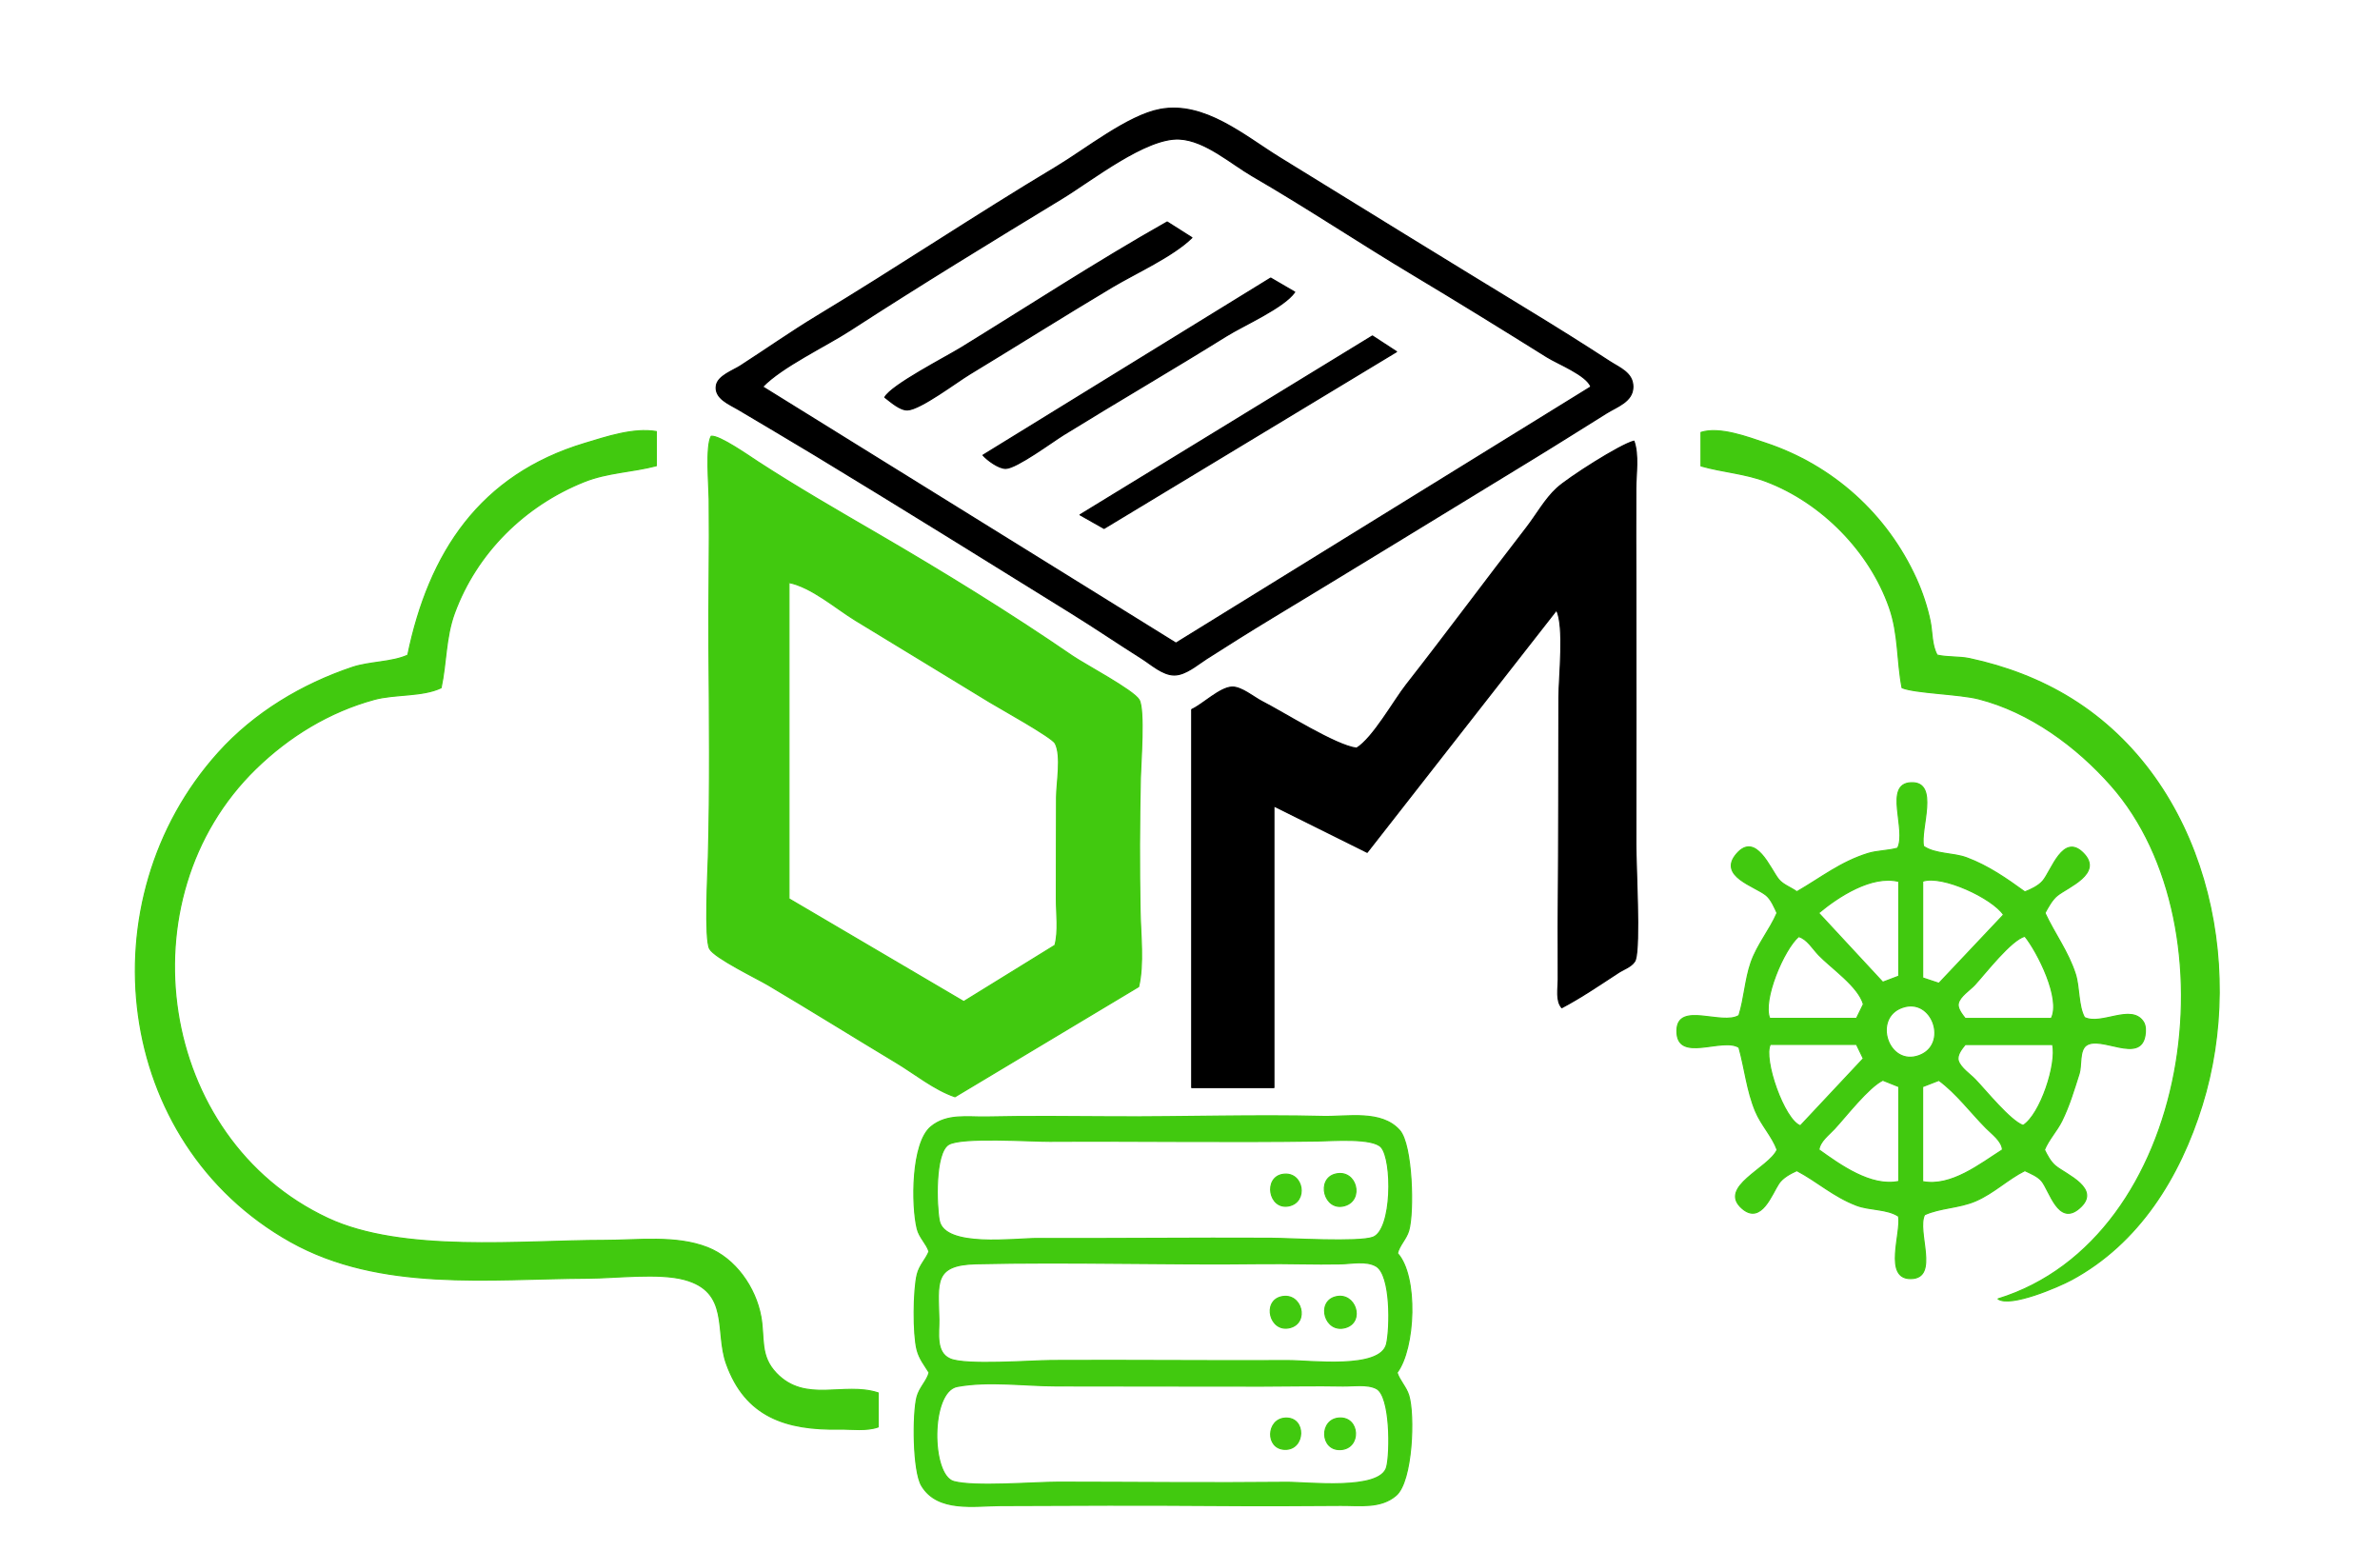
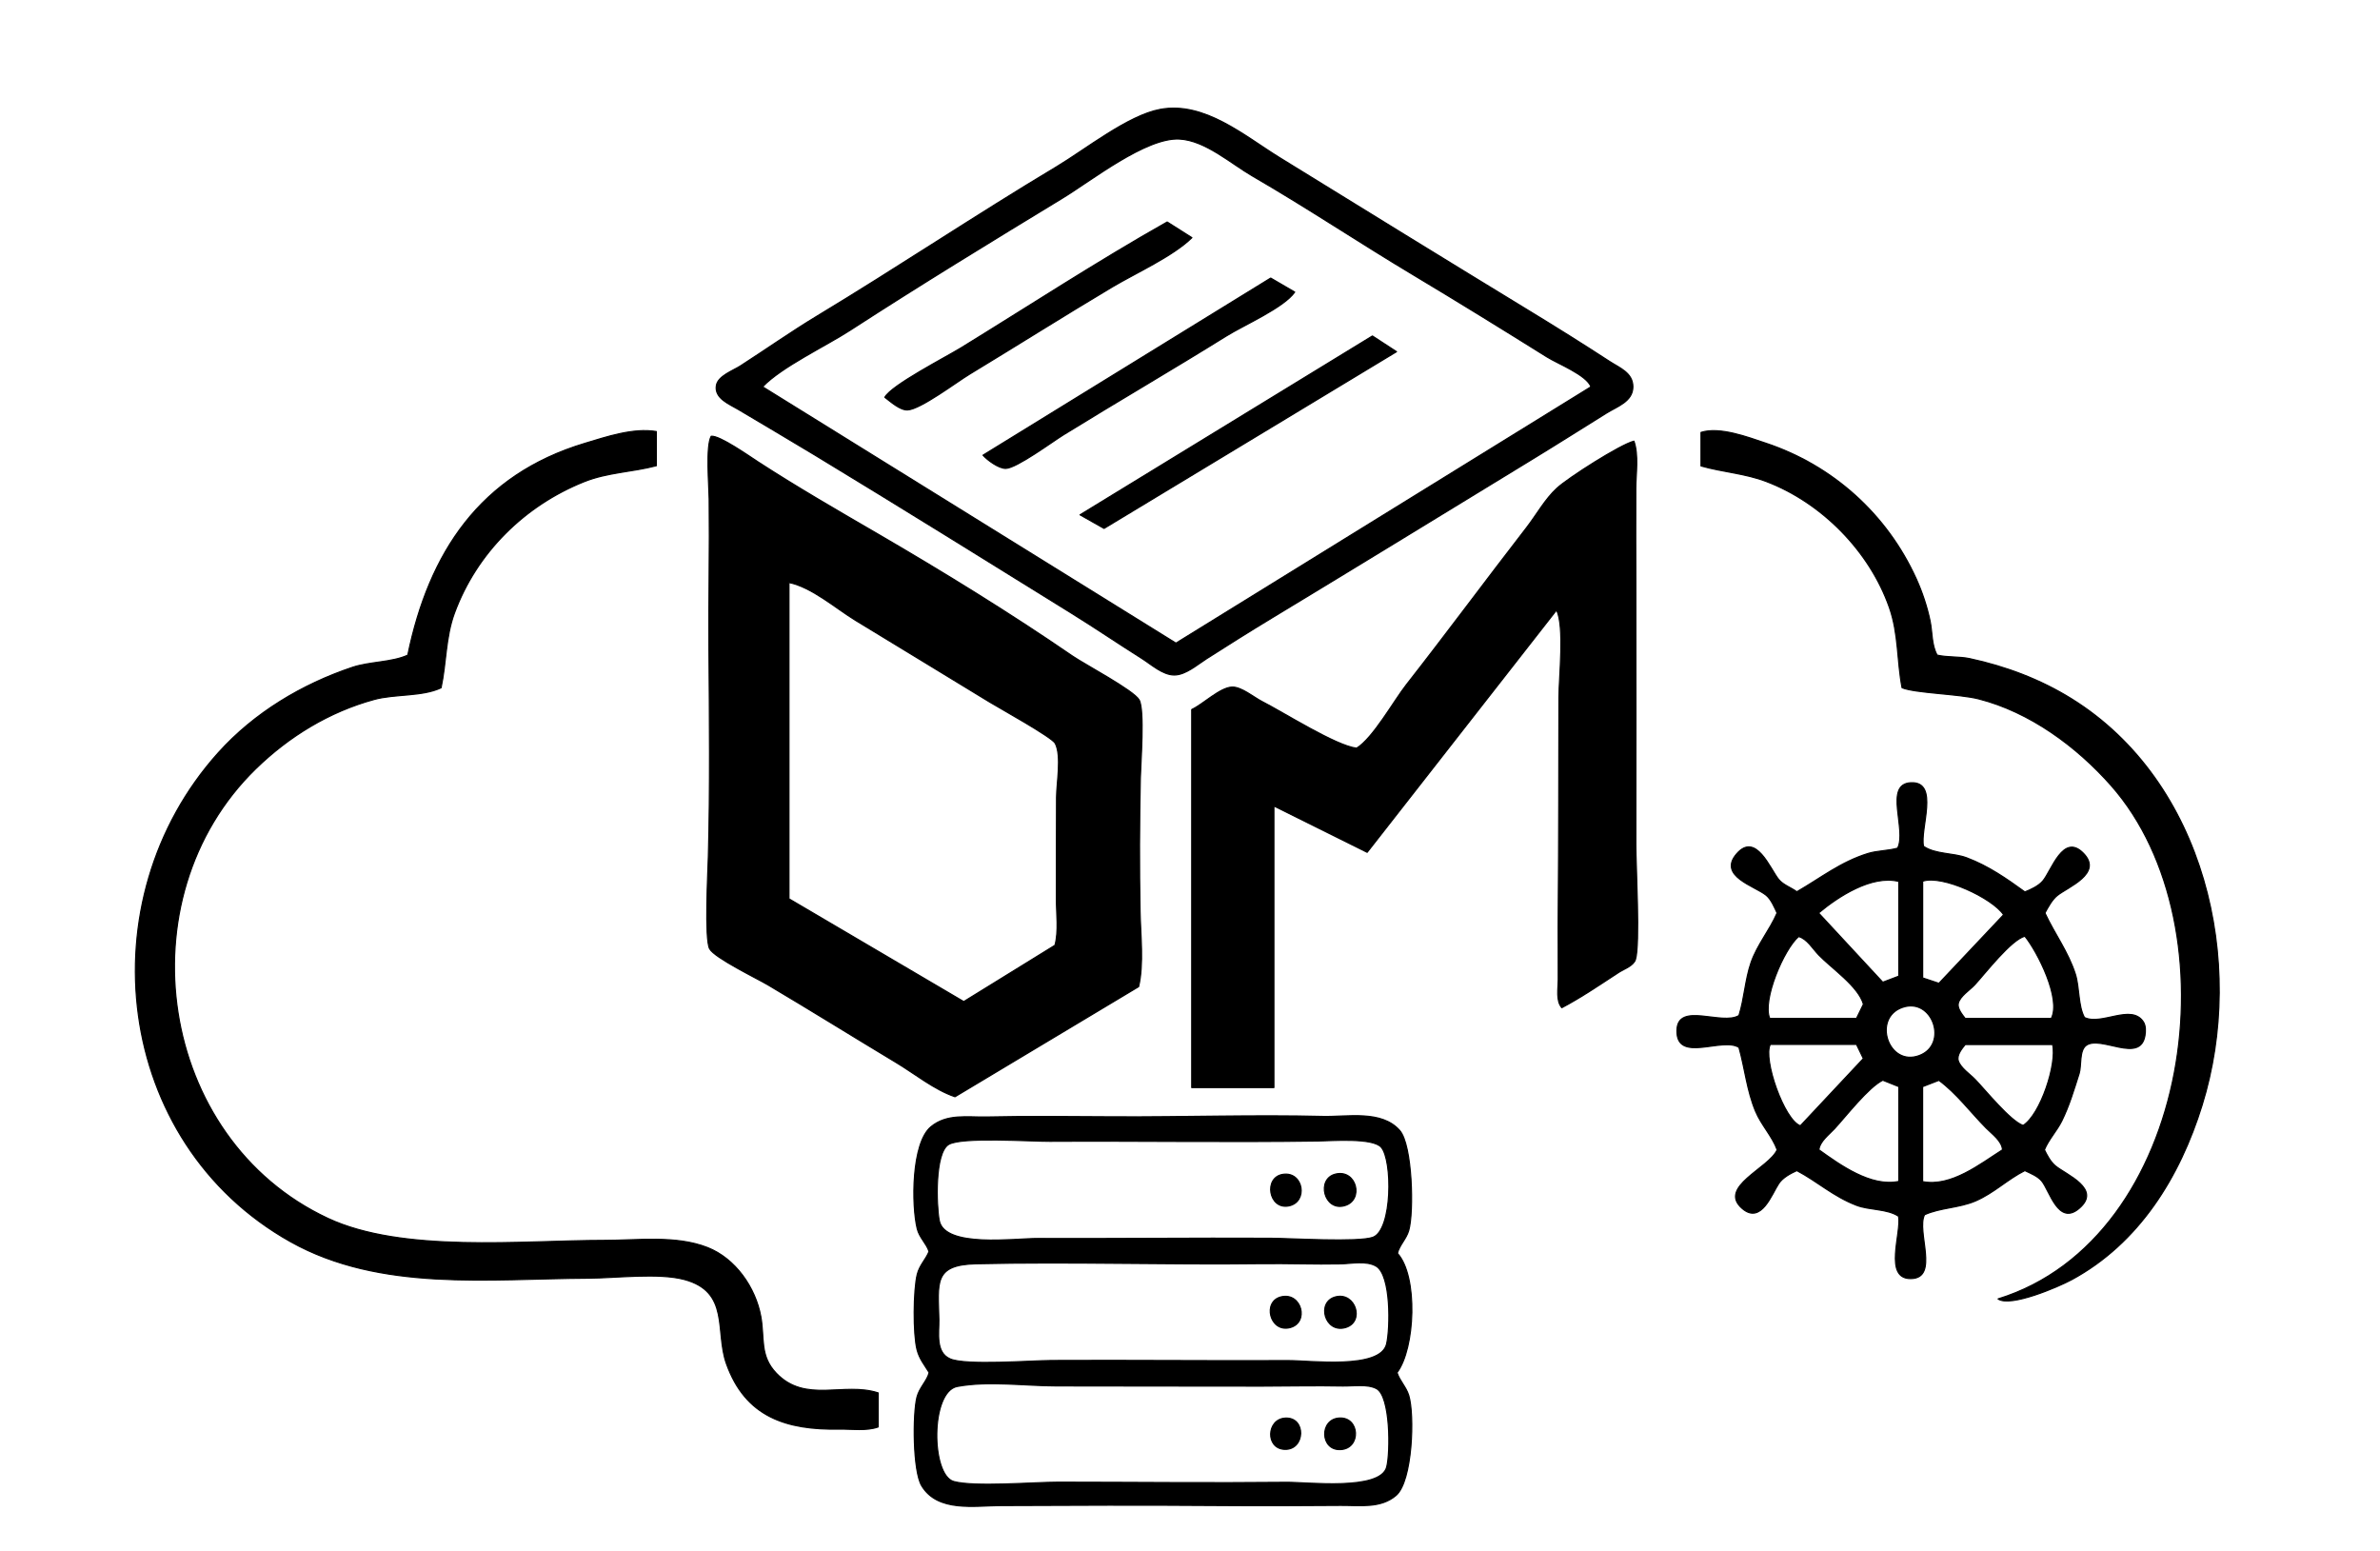
<svg xmlns="http://www.w3.org/2000/svg" viewBox="0 0 525 342">
-   <path d="M144.78 95.18C144.78 97.69 144.78 100.21 144.78 102.72C139.49 104.12 134.03 104.17 128.86 106.24C115.75 111.48 105.14 121.9 100.24 135.25C98.27 140.64 98.48 146.21 97.3 151.7C93.19 153.67 87.08 153.04 82.57 154.27C72.64 156.98 63.76 162.4 56.4 169.57C27.01 198.2 34.79 251.17 72.31 268.71C88.84 276.44 114.99 273.59 133.28 273.58C140.65 273.58 149.08 272.42 156.05 275.15C162.23 277.57 166.66 283.98 167.83 290.37C168.7 295.12 167.54 299.02 171.24 302.88C177.71 309.63 186.14 304.72 193.72 307.22C193.72 309.72 193.72 312.23 193.72 314.73C191.11 315.67 187.89 315.16 185.12 315.21C173.49 315.41 164.43 312.57 160.23 300.76C157.7 293.64 161.08 284.92 150.95 282.21C145.28 280.69 135.85 281.89 129.8 281.92C107.9 282.02 83.88 284.96 64.08 273.87C25.09 252.01 18.9 198.51 48.19 165.99C56.11 157.2 66.59 150.93 77.72 147.19C81.55 145.91 86.41 146.11 89.95 144.5C94.61 121.88 105.89 104.74 128.98 97.79C133.81 96.34 139.68 94.33 144.78 95.18ZM427.31 144.49C429.66 145.04 432.14 144.76 434.5 145.27C442.46 146.98 450.06 149.84 456.97 154.13C486.36 172.41 495.59 212.16 485.75 243.8C480.84 259.61 471.84 274.23 456.95 282.27C454.06 283.83 443.45 288.39 440.75 286.49C483.56 273.27 493.28 204.5 465.69 173.25C458.06 164.61 447.76 157.04 436.47 154.15C432.15 153.05 422.48 152.88 419.57 151.69C418.42 145.72 418.84 139.88 416.77 133.98C412.44 121.62 401.88 110.86 389.62 106.2C384.91 104.4 379.99 104.13 375.22 102.77C375.22 100.3 375.22 97.83 375.22 95.37C379.36 94.06 385.52 96.41 389.5 97.74C404.29 102.67 416.21 113.39 422.69 127.63C424.02 130.56 425.1 133.8 425.76 136.96C426.27 139.42 426.07 142.26 427.31 144.49ZM251.17 217.62C237.67 225.71 224.16 233.8 210.66 241.9C206.07 240.34 201.78 236.81 197.64 234.33C188.22 228.67 178.89 222.85 169.44 217.25C167.03 215.82 157.59 211.26 156.53 209.25C155.38 207.05 156.16 192.36 156.25 188.99C156.66 173.67 156.49 158.28 156.38 142.95C156.3 131.99 156.56 121.03 156.43 110.07C156.4 107.16 155.64 98.39 156.88 96.22C158.71 95.98 165.34 100.66 167.21 101.87C175.75 107.41 184.73 112.6 193.54 117.72C208.13 126.21 222.66 135.15 236.58 144.7C239.22 146.51 250.09 152.27 251.28 154.37C252.54 156.59 251.62 168.42 251.55 171.58C251.34 181.36 251.3 191.21 251.49 200.99C251.58 206.13 252.35 212.63 251.17 217.62ZM174.04 128.48C174.04 151.73 174.04 174.99 174.04 198.24C186.89 205.8 199.74 213.35 212.59 220.91C219.3 216.77 226 212.63 232.71 208.49C233.55 205.36 233.02 201.51 233.02 198.28C233.01 190.8 233.05 183.32 233.06 175.84C233.07 172.7 234.2 166.76 232.78 163.96C232.08 162.59 220.43 156.15 218.31 154.85C208.46 148.82 198.58 142.85 188.72 136.83C184.29 134.12 179.12 129.54 174.04 128.48ZM424.32 186.67C426.93 188.46 430.88 188.08 433.86 189.21C438.61 191 442.59 193.77 446.66 196.72C447.97 196.22 449.68 195.41 450.62 194.31C452.54 192.07 455.1 183.56 459.61 188.23C463.9 192.68 456.18 195.62 453.82 197.51C452.67 198.43 451.78 200.09 451.09 201.37C453.23 205.98 456.21 209.89 457.8 214.83C458.73 217.74 458.4 221.86 459.81 224.42C463.55 226.25 470.13 221.35 472.79 225.36C473.36 226.22 473.32 227.48 473.15 228.45C472.07 234.66 463.39 228.27 460.19 230.57C458.63 231.7 459.18 235.09 458.64 236.78C457.5 240.35 456.47 243.87 454.8 247.25C453.71 249.45 451.89 251.36 450.98 253.6C451.57 254.81 452.32 256.24 453.38 257.13C455.7 259.08 463.73 262.2 458.62 266.54C454.05 270.42 452.13 262.63 450.39 260.5C449.47 259.39 447.92 258.8 446.66 258.19C442.86 260.09 439.77 263.18 435.74 264.9C432.14 266.44 427.98 266.36 424.54 267.92C422.67 271.5 427.9 281.94 421.51 282.01C415.41 282.08 419.48 271.9 418.8 268.26C416.28 266.58 412.4 266.95 409.51 265.84C404.35 263.85 400.97 260.63 396.36 258.19C394.95 258.83 393.27 259.72 392.38 261.04C390.85 263.33 388.51 270.12 384.35 266.58C378.79 261.84 390.22 257.66 392.02 253.6C390.93 250.61 388.49 248.11 387.24 245.09C385.32 240.45 384.92 235.76 383.59 231.02C379.94 228.66 369.78 234.58 369.91 227.29C370.02 220.84 379.87 226.28 383.59 223.98C384.78 220.2 384.94 216.12 386.25 212.31C387.63 208.34 390.37 205.15 392 201.37C391.44 200.15 390.68 198.36 389.62 197.48C387.22 195.46 378.82 193.25 383.1 188.31C387.33 183.44 390.47 191.63 392.35 193.96C393.34 195.18 395.11 195.76 396.36 196.69C401.69 193.62 406 190.12 412.06 188.24C414.16 187.6 416.48 187.67 418.6 187.06C420.63 183.03 415.48 172.93 421.52 172.64C427.92 172.34 423.45 182.9 424.32 186.67ZM441.97 201.76C439.46 198.04 428.39 192.89 424.12 194.36C424.12 201.47 424.12 208.58 424.12 215.69C425.31 216.09 426.51 216.48 427.7 216.88C432.46 211.84 437.22 206.8 441.97 201.76ZM418.85 194.41C412.91 192.91 405.51 197.73 401.16 201.37C405.88 206.46 410.6 211.55 415.32 216.64C416.5 216.19 417.68 215.75 418.85 215.3C418.85 208.34 418.85 201.37 418.85 194.41ZM396.75 206.57C393.5 209.36 388.7 220.62 390.38 224.62C396.76 224.62 403.14 224.62 409.52 224.62C410.03 223.58 410.54 222.53 411.05 221.49C409.94 217.55 404.04 213.58 401.2 210.64C399.87 209.26 398.61 207.06 396.75 206.57ZM446.66 206.49C443.59 207.32 437.97 214.63 435.6 217.21C434.55 218.35 432.33 219.73 431.98 221.31C431.73 222.44 432.87 223.81 433.5 224.63C439.83 224.63 446.16 224.63 452.49 224.63C454.71 220.35 449.49 209.98 446.66 206.49ZM419.66 222.19C412.95 224.5 416.54 235.36 423.37 232.81C429.88 230.38 426.31 219.89 419.66 222.19ZM409.52 230.35C403.18 230.35 396.85 230.35 390.51 230.35C388.84 233.53 393.58 247.07 397.14 248.3C401.77 243.36 406.4 238.42 411.03 233.48C410.53 232.44 410.02 231.4 409.52 230.35ZM452.78 230.39C446.36 230.39 439.93 230.39 433.5 230.39C432.76 231.31 431.58 232.73 431.99 234C432.49 235.54 434.58 236.94 435.68 238.08C438.02 240.5 443.42 247.22 446.27 248.23C450.11 245.83 453.77 234.62 452.78 230.39ZM415.32 238.25C412.1 239.86 407.29 246.11 404.67 248.95C403.4 250.32 401.45 251.73 401.23 253.6C405.91 256.95 412.73 261.88 418.86 260.57C418.86 253.6 418.86 246.64 418.86 239.67C417.68 239.2 416.5 238.72 415.32 238.25ZM427.7 238.28C426.5 238.74 425.31 239.21 424.11 239.67C424.11 246.66 424.11 253.64 424.11 260.62C430.41 261.85 436.78 256.74 441.73 253.6C441.59 251.64 439.47 250.17 438.12 248.8C434.73 245.38 431.58 241.13 427.7 238.28ZM308.26 276.43C312.86 281.5 312.17 297.45 308.17 302.74C308.72 304.51 310.17 305.88 310.75 307.75C312.08 312.06 311.59 326.68 307.96 329.82C304.57 332.75 299.92 332 295.77 332.03C286.62 332.11 277.46 332.13 268.3 332.06C252.45 331.94 236.58 331.99 220.72 332.07C214.93 332.1 206.84 333.56 203.31 327.7C201.36 324.48 201.32 311.84 202.27 308.14C202.8 306.07 204.48 304.6 204.96 302.74C203.93 301.05 202.81 299.73 202.29 297.71C201.4 294.28 201.47 284.53 202.33 281.08C202.83 279.06 204.22 277.8 204.93 276.04C204.38 274.27 202.81 272.99 202.32 271C201.07 265.88 201.02 252.09 205.37 248.51C208.91 245.59 213.39 246.45 217.62 246.36C227.03 246.15 236.46 246.28 245.86 246.32C261.18 246.4 276.54 245.86 291.85 246.24C297.22 246.37 304.74 244.78 308.75 249.33C311.57 252.53 311.92 267.38 310.75 271.41C310.2 273.29 308.7 274.62 308.26 276.43ZM290.8 251.66C271.06 251.95 251.3 251.62 231.55 251.73C227.36 251.76 212.14 250.71 209.27 252.42C206.16 254.27 206.55 265.88 207.19 269.21C208.38 275.3 223.83 273.14 228.84 273.16C245.99 273.23 263.15 273.02 280.3 273.11C284.63 273.13 299.71 274.06 302.86 272.89C307.16 271.29 307.19 255.84 304.67 253.02C302.77 250.9 293.82 251.61 290.8 251.66ZM283.1 259C287.55 258.43 288.58 265.08 284.33 265.97C279.83 266.91 278.63 259.57 283.1 259ZM294.67 258.94C299.27 257.9 300.91 264.67 296.64 265.92C292.06 267.27 290.24 259.95 294.67 258.94ZM215.36 278.74C205.82 278.95 206.95 282.96 207.11 291.13C207.16 293.94 206.31 298.3 209.59 299.72C213.02 301.22 227.41 300.1 231.94 300.07C249.35 299.98 266.76 300.17 284.17 300.09C288.96 300.07 304.5 302.14 305.86 296.44C306.67 293 306.88 281.22 303.56 279.27C301.4 278 298.11 278.71 295.74 278.76C289.95 278.88 284.15 278.64 278.36 278.71C257.37 278.98 236.35 278.26 215.36 278.74ZM282.66 286.02C287.15 285.01 288.87 291.74 284.53 292.83C280.09 293.94 278.39 286.99 282.66 286.02ZM294.67 286.02C299.02 284.97 301.08 291.49 296.87 292.79C292.23 294.21 290.25 287.09 294.67 286.02ZM211.16 305.8C205.19 306.92 205.36 325.38 210.38 326.76C215.01 328.02 228 326.91 233.48 326.91C250.24 326.92 267.02 327.11 283.78 326.94C288.39 326.89 304.54 328.88 305.89 323.55C306.7 320.37 306.76 307.95 303.64 306.28C301.62 305.2 298.37 305.75 296.16 305.7C290.22 305.58 284.3 305.72 278.36 305.73C263.27 305.75 248.19 305.67 233.1 305.68C226.1 305.68 218.04 304.52 211.16 305.8ZM283.47 312.78C288.2 312.47 287.96 319.83 283.39 319.67C279.12 319.52 279.37 313.04 283.47 312.78ZM295.44 312.76C299.98 312.5 300.3 319.44 295.77 319.72C291.19 320.01 290.97 313.01 295.44 312.76Z" fill="#41c90f" fill-rule="evenodd" stroke="#41c90f" stroke-width="0.25" stroke-linejoin="round" />
+   <path d="M144.78 95.18C144.78 97.69 144.78 100.21 144.78 102.72C139.49 104.12 134.03 104.17 128.86 106.24C115.75 111.48 105.14 121.9 100.24 135.25C98.27 140.64 98.48 146.21 97.3 151.7C93.19 153.67 87.08 153.04 82.57 154.27C72.64 156.98 63.76 162.4 56.4 169.57C27.01 198.2 34.79 251.17 72.31 268.71C88.84 276.44 114.99 273.59 133.28 273.58C140.65 273.58 149.08 272.42 156.05 275.15C162.23 277.57 166.66 283.98 167.83 290.37C168.7 295.12 167.54 299.02 171.24 302.88C177.71 309.63 186.14 304.72 193.72 307.22C193.72 309.72 193.72 312.23 193.72 314.73C191.11 315.67 187.89 315.16 185.12 315.21C173.49 315.41 164.43 312.57 160.23 300.76C157.7 293.64 161.08 284.92 150.95 282.21C145.28 280.69 135.85 281.89 129.8 281.92C107.9 282.02 83.88 284.96 64.08 273.87C25.09 252.01 18.9 198.51 48.19 165.99C56.11 157.2 66.59 150.93 77.72 147.19C81.55 145.91 86.41 146.11 89.95 144.5C94.61 121.88 105.89 104.74 128.98 97.79C133.81 96.34 139.68 94.33 144.78 95.18ZM427.31 144.49C429.66 145.04 432.14 144.76 434.5 145.27C442.46 146.98 450.06 149.84 456.97 154.13C486.36 172.41 495.59 212.16 485.75 243.8C480.84 259.61 471.84 274.23 456.95 282.27C454.06 283.83 443.45 288.39 440.75 286.49C483.56 273.27 493.28 204.5 465.69 173.25C458.06 164.61 447.76 157.04 436.47 154.15C432.15 153.05 422.48 152.88 419.57 151.69C418.42 145.72 418.84 139.88 416.77 133.98C412.44 121.62 401.88 110.86 389.62 106.2C384.91 104.4 379.99 104.13 375.22 102.77C375.22 100.3 375.22 97.83 375.22 95.37C379.36 94.06 385.52 96.41 389.5 97.74C404.29 102.67 416.21 113.39 422.69 127.63C424.02 130.56 425.1 133.8 425.76 136.96C426.27 139.42 426.07 142.26 427.31 144.49ZM251.17 217.62C237.67 225.71 224.16 233.8 210.66 241.9C206.07 240.34 201.78 236.81 197.64 234.33C188.22 228.67 178.89 222.85 169.44 217.25C167.03 215.82 157.59 211.26 156.53 209.25C155.38 207.05 156.16 192.36 156.25 188.99C156.66 173.67 156.49 158.28 156.38 142.95C156.3 131.99 156.56 121.03 156.43 110.07C156.4 107.16 155.64 98.39 156.88 96.22C158.71 95.98 165.34 100.66 167.21 101.87C175.75 107.41 184.73 112.6 193.54 117.72C208.13 126.21 222.66 135.15 236.58 144.7C239.22 146.51 250.09 152.27 251.28 154.37C252.54 156.59 251.62 168.42 251.55 171.58C251.34 181.36 251.3 191.21 251.49 200.99C251.58 206.13 252.35 212.63 251.17 217.62ZM174.04 128.48C174.04 151.73 174.04 174.99 174.04 198.24C186.89 205.8 199.74 213.35 212.59 220.91C219.3 216.77 226 212.63 232.71 208.49C233.55 205.36 233.02 201.51 233.02 198.28C233.01 190.8 233.05 183.32 233.06 175.84C233.07 172.7 234.2 166.76 232.78 163.96C232.08 162.59 220.43 156.15 218.31 154.85C208.46 148.82 198.58 142.85 188.72 136.83C184.29 134.12 179.12 129.54 174.04 128.48ZM424.32 186.67C426.93 188.46 430.88 188.08 433.86 189.21C438.61 191 442.59 193.77 446.66 196.72C447.97 196.22 449.68 195.41 450.62 194.31C452.54 192.07 455.1 183.56 459.61 188.23C463.9 192.68 456.18 195.62 453.82 197.51C452.67 198.43 451.78 200.09 451.09 201.37C453.23 205.98 456.21 209.89 457.8 214.83C458.73 217.74 458.4 221.86 459.81 224.42C463.55 226.25 470.13 221.35 472.79 225.36C473.36 226.22 473.32 227.48 473.15 228.45C472.07 234.66 463.39 228.27 460.19 230.57C458.63 231.7 459.18 235.09 458.64 236.78C457.5 240.35 456.47 243.87 454.8 247.25C453.71 249.45 451.89 251.36 450.98 253.6C451.57 254.81 452.32 256.24 453.38 257.13C455.7 259.08 463.73 262.2 458.62 266.54C454.05 270.42 452.13 262.63 450.39 260.5C449.47 259.39 447.92 258.8 446.66 258.19C442.86 260.09 439.77 263.18 435.74 264.9C432.14 266.44 427.98 266.36 424.54 267.92C422.67 271.5 427.9 281.94 421.51 282.01C415.41 282.08 419.48 271.9 418.8 268.26C416.28 266.58 412.4 266.95 409.51 265.84C404.35 263.85 400.97 260.63 396.36 258.19C394.95 258.83 393.27 259.72 392.38 261.04C390.85 263.33 388.51 270.12 384.35 266.58C378.79 261.84 390.22 257.66 392.02 253.6C390.93 250.61 388.49 248.11 387.24 245.09C385.32 240.45 384.92 235.76 383.59 231.02C379.94 228.66 369.78 234.58 369.91 227.29C370.02 220.84 379.87 226.28 383.59 223.98C384.78 220.2 384.94 216.12 386.25 212.31C387.63 208.34 390.37 205.15 392 201.37C391.44 200.15 390.68 198.36 389.62 197.48C387.22 195.46 378.82 193.25 383.1 188.31C387.33 183.44 390.47 191.63 392.35 193.96C393.34 195.18 395.11 195.76 396.36 196.69C401.69 193.62 406 190.12 412.06 188.24C414.16 187.6 416.48 187.67 418.6 187.06C420.63 183.03 415.48 172.93 421.52 172.64C427.92 172.34 423.45 182.9 424.32 186.67ZM441.97 201.76C439.46 198.04 428.39 192.89 424.12 194.36C424.12 201.47 424.12 208.58 424.12 215.69C425.31 216.09 426.51 216.48 427.7 216.88C432.46 211.84 437.22 206.8 441.97 201.76ZM418.85 194.41C412.91 192.91 405.51 197.73 401.16 201.37C405.88 206.46 410.6 211.55 415.32 216.64C416.5 216.19 417.68 215.75 418.85 215.3C418.85 208.34 418.85 201.37 418.85 194.41ZM396.75 206.57C393.5 209.36 388.7 220.62 390.38 224.62C396.76 224.62 403.14 224.62 409.52 224.62C410.03 223.58 410.54 222.53 411.05 221.49C409.94 217.55 404.04 213.58 401.2 210.64C399.87 209.26 398.61 207.06 396.75 206.57ZM446.66 206.49C443.59 207.32 437.97 214.63 435.6 217.21C434.55 218.35 432.33 219.73 431.98 221.31C431.73 222.44 432.87 223.81 433.5 224.63C439.83 224.63 446.16 224.63 452.49 224.63C454.71 220.35 449.49 209.98 446.66 206.49ZM419.66 222.19C412.95 224.5 416.54 235.36 423.37 232.81C429.88 230.38 426.31 219.89 419.66 222.19ZM409.52 230.35C403.18 230.35 396.85 230.35 390.51 230.35C388.84 233.53 393.58 247.07 397.14 248.3C401.77 243.36 406.4 238.42 411.03 233.48C410.53 232.44 410.02 231.4 409.52 230.35ZM452.78 230.39C446.36 230.39 439.93 230.39 433.5 230.39C432.76 231.31 431.58 232.73 431.99 234C432.49 235.54 434.58 236.94 435.68 238.08C438.02 240.5 443.42 247.22 446.27 248.23C450.11 245.83 453.77 234.62 452.78 230.39ZM415.32 238.25C412.1 239.86 407.29 246.11 404.67 248.95C403.4 250.32 401.45 251.73 401.23 253.6C405.91 256.95 412.73 261.88 418.86 260.57C418.86 253.6 418.86 246.64 418.86 239.67C417.68 239.2 416.5 238.72 415.32 238.25ZM427.7 238.28C426.5 238.74 425.31 239.21 424.11 239.67C424.11 246.66 424.11 253.64 424.11 260.62C430.41 261.85 436.78 256.74 441.73 253.6C441.59 251.64 439.47 250.17 438.12 248.8C434.73 245.38 431.58 241.13 427.7 238.28ZM308.26 276.43C312.86 281.5 312.17 297.45 308.17 302.74C308.72 304.51 310.17 305.88 310.75 307.75C312.08 312.06 311.59 326.68 307.96 329.82C304.57 332.75 299.92 332 295.77 332.03C286.62 332.11 277.46 332.13 268.3 332.06C252.45 331.94 236.58 331.99 220.72 332.07C214.93 332.1 206.84 333.56 203.31 327.7C201.36 324.48 201.32 311.84 202.27 308.14C202.8 306.07 204.48 304.6 204.96 302.74C203.93 301.05 202.81 299.73 202.29 297.71C201.4 294.28 201.47 284.53 202.33 281.08C202.83 279.06 204.22 277.8 204.93 276.04C204.38 274.27 202.81 272.99 202.32 271C201.07 265.88 201.02 252.09 205.37 248.51C208.91 245.59 213.39 246.45 217.62 246.36C227.03 246.15 236.46 246.28 245.86 246.32C261.18 246.4 276.54 245.86 291.85 246.24C297.22 246.37 304.74 244.78 308.75 249.33C311.57 252.53 311.92 267.38 310.75 271.41C310.2 273.29 308.7 274.62 308.26 276.43ZM290.8 251.66C271.06 251.95 251.3 251.62 231.55 251.73C227.36 251.76 212.14 250.71 209.27 252.42C206.16 254.27 206.55 265.88 207.19 269.21C208.38 275.3 223.83 273.14 228.84 273.16C245.99 273.23 263.15 273.02 280.3 273.11C284.63 273.13 299.71 274.06 302.86 272.89C307.16 271.29 307.19 255.84 304.67 253.02C302.77 250.9 293.82 251.61 290.8 251.66ZM283.1 259C287.55 258.43 288.58 265.08 284.33 265.97C279.83 266.91 278.63 259.57 283.1 259ZM294.67 258.94C299.27 257.9 300.91 264.67 296.64 265.92C292.06 267.27 290.24 259.95 294.67 258.94ZM215.36 278.74C205.82 278.95 206.95 282.96 207.11 291.13C207.16 293.94 206.31 298.3 209.59 299.72C213.02 301.22 227.41 300.1 231.94 300.07C249.35 299.98 266.76 300.17 284.17 300.09C288.96 300.07 304.5 302.14 305.86 296.44C306.67 293 306.88 281.22 303.56 279.27C301.4 278 298.11 278.71 295.74 278.76C289.95 278.88 284.15 278.64 278.36 278.71C257.37 278.98 236.35 278.26 215.36 278.74ZM282.66 286.02C287.15 285.01 288.87 291.74 284.53 292.83C280.09 293.94 278.39 286.99 282.66 286.02ZM294.67 286.02C299.02 284.97 301.08 291.49 296.87 292.79C292.23 294.21 290.25 287.09 294.67 286.02ZM211.16 305.8C205.19 306.92 205.36 325.38 210.38 326.76C215.01 328.02 228 326.91 233.48 326.91C250.24 326.92 267.02 327.11 283.78 326.94C288.39 326.89 304.54 328.88 305.89 323.55C306.7 320.37 306.76 307.95 303.64 306.28C301.62 305.2 298.37 305.75 296.16 305.7C290.22 305.58 284.3 305.72 278.36 305.73C263.27 305.75 248.19 305.67 233.1 305.68C226.1 305.68 218.04 304.52 211.16 305.8ZM283.47 312.78C288.2 312.47 287.96 319.83 283.39 319.67C279.12 319.52 279.37 313.04 283.47 312.78ZM295.44 312.76C299.98 312.5 300.3 319.44 295.77 319.72C291.19 320.01 290.97 313.01 295.44 312.76Z" fill="currentColor" fill-rule="evenodd" stroke="currentColor" stroke-width="0.25" stroke-linejoin="round" />
  <path d="M255.95 24.12C265.71 22.33 274.49 29.97 282.29 34.78C300.63 46.09 319 57.41 337.4 68.62C343.31 72.22 349.2 75.9 355 79.68C357.23 81.14 360.2 82.2 360.2 85.31C360.19 88.56 356.73 89.65 354.38 91.11C348.97 94.47 343.59 97.89 338.16 101.2C318.94 112.93 299.73 124.71 280.46 136.36C275.66 139.26 270.89 142.27 266.17 145.28C264.14 146.57 261.53 148.89 259.02 148.88C256.46 148.87 253.96 146.55 251.9 145.25C246.7 141.97 241.58 138.49 236.35 135.25C217.54 123.58 198.77 111.91 179.86 100.44C174.24 97.03 168.54 93.7 162.9 90.33C160.93 89.15 157.54 87.88 158.02 85.02C158.38 82.9 161.73 81.74 163.32 80.71C168.96 77.08 174.45 73.21 180.19 69.74C197.98 59.01 215.26 47.43 233.09 36.76C239.4 32.98 248.87 25.41 255.95 24.12ZM350.95 85.31C349.96 82.68 343.69 80.26 341.23 78.72C331.55 72.67 321.79 66.64 311.99 60.77C300 53.61 288.38 45.83 276.29 38.83C271.49 36.05 265.88 30.98 260.18 30.67C252.79 30.26 240.72 39.86 234.3 43.75C218.62 53.28 202.94 62.86 187.54 72.84C182.16 76.33 172.38 80.94 168.22 85.31C198.61 104.15 229.01 123 259.4 141.85C289.92 123 320.44 104.15 350.95 85.31ZM257.47 48.96C259.29 50.11 261.1 51.27 262.92 52.42C258.75 56.53 250.5 60.23 245.33 63.31C234.78 69.6 224.39 76.16 213.88 82.53C211.07 84.22 203.05 90.29 200.2 90.42C198.53 90.5 196.43 88.57 195.18 87.63C196.63 84.95 208.67 78.76 211.96 76.74C227.08 67.45 242.01 57.69 257.47 48.96ZM280.3 61.33C282.07 62.36 283.83 63.39 285.6 64.42C283.18 67.88 274.36 71.71 270.48 74.13C258.61 81.52 246.5 88.55 234.6 95.9C232.17 97.4 224.26 103.25 221.88 103.31C220.34 103.36 217.82 101.5 216.84 100.4C237.99 87.37 259.15 74.35 280.3 61.33ZM302.74 74.1C304.51 75.26 306.29 76.41 308.06 77.57C286.56 90.56 265.05 103.56 243.54 116.55C241.78 115.55 240.01 114.55 238.24 113.55C259.74 100.4 281.24 87.25 302.74 74.1ZM360.43 97.3C361.51 100.34 360.86 104.52 360.84 107.75C360.8 114.71 360.84 121.68 360.85 128.64C360.89 147.85 360.87 167.07 360.85 186.28C360.85 191.03 361.82 208.32 360.76 211.65C360.32 213.04 358.18 213.76 357.05 214.49C352.97 217.15 348.82 219.99 344.52 222.26C343.19 220.75 343.72 218.07 343.73 216.07C343.76 210.92 343.68 205.76 343.73 200.6C343.86 184.99 343.84 169.39 343.88 153.79C343.89 149.31 345.14 138.19 343.36 134.56C329.43 152.37 315.5 170.18 301.58 187.99C294.72 184.59 287.87 181.18 281.01 177.77C281.01 198.47 281.01 219.18 281.01 239.88C274.97 239.88 268.92 239.88 262.88 239.88C262.88 212.08 262.88 184.29 262.88 156.49C265.34 155.37 269.12 151.62 271.79 151.54C273.86 151.48 276.6 153.82 278.4 154.73C283.17 157.16 294.63 164.47 299.25 165.02C302.86 162.82 307.42 154.61 310.23 151.02C319.19 139.58 327.83 127.88 336.73 116.39C338.91 113.58 340.82 110.07 343.46 107.66C345.93 105.39 357.39 98.06 360.43 97.3Z" fill="currentColor" fill-rule="evenodd" stroke="currentColor" stroke-width="0.25" stroke-linejoin="round" />
</svg>
